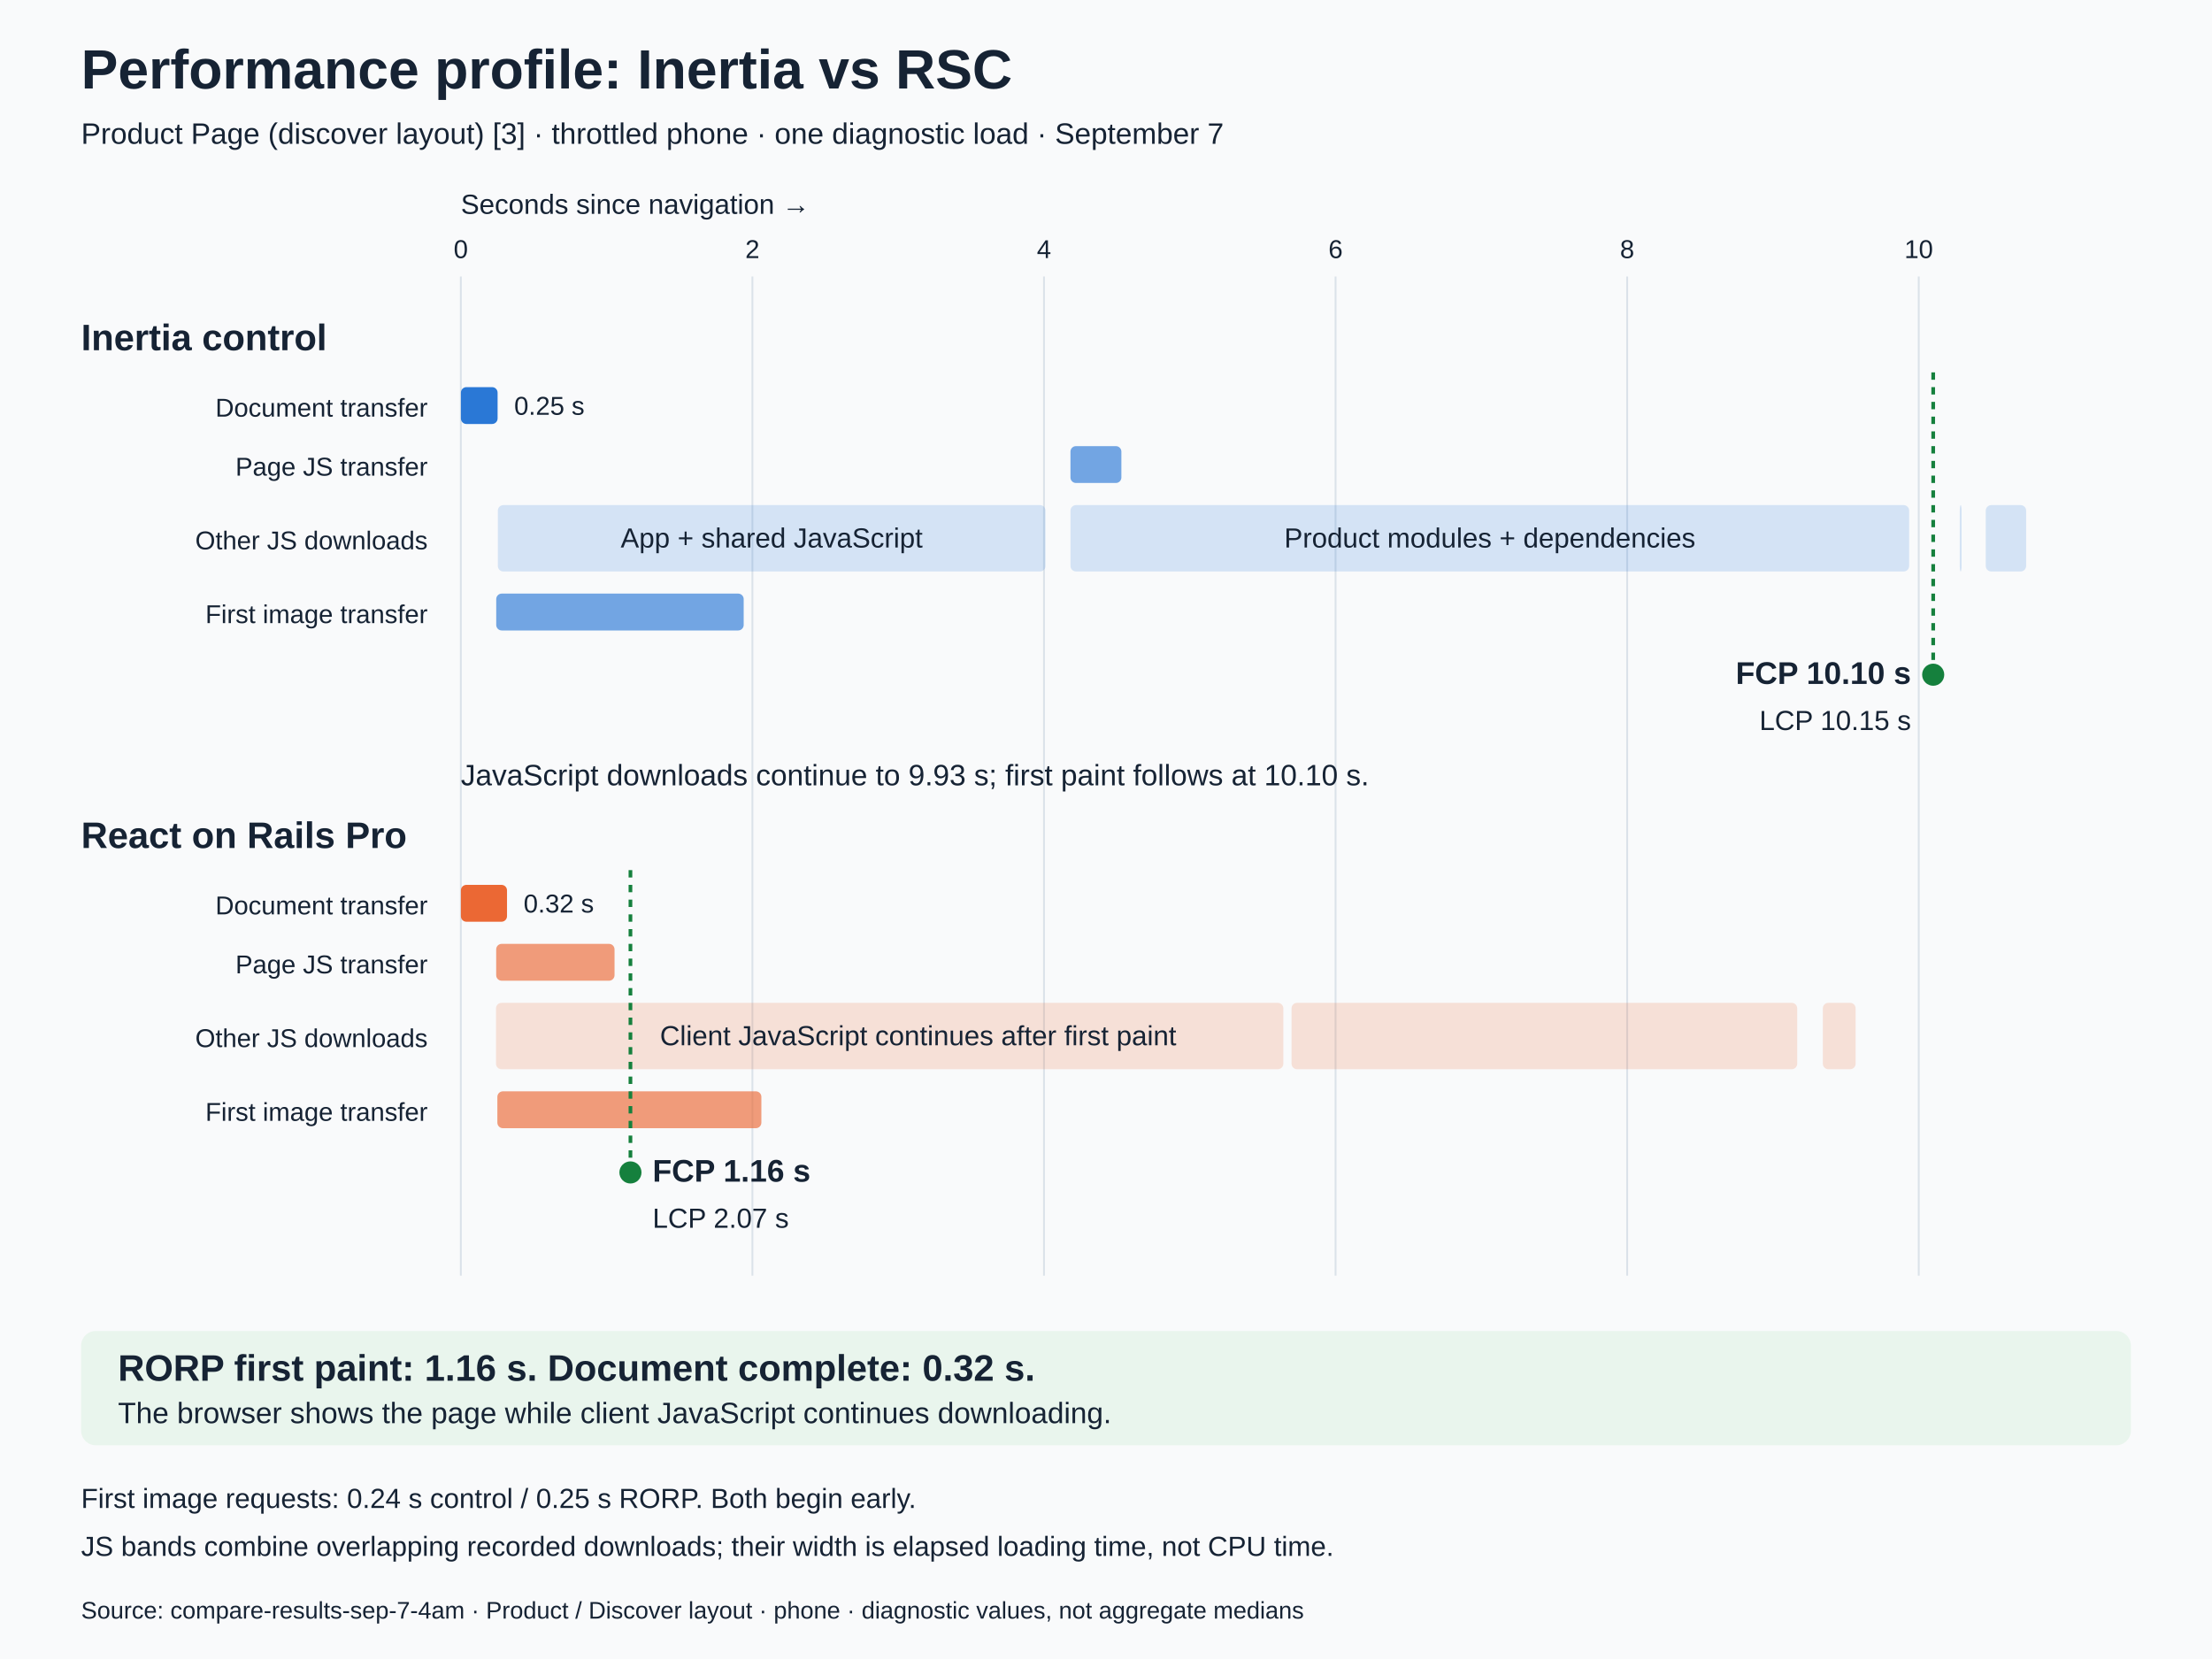
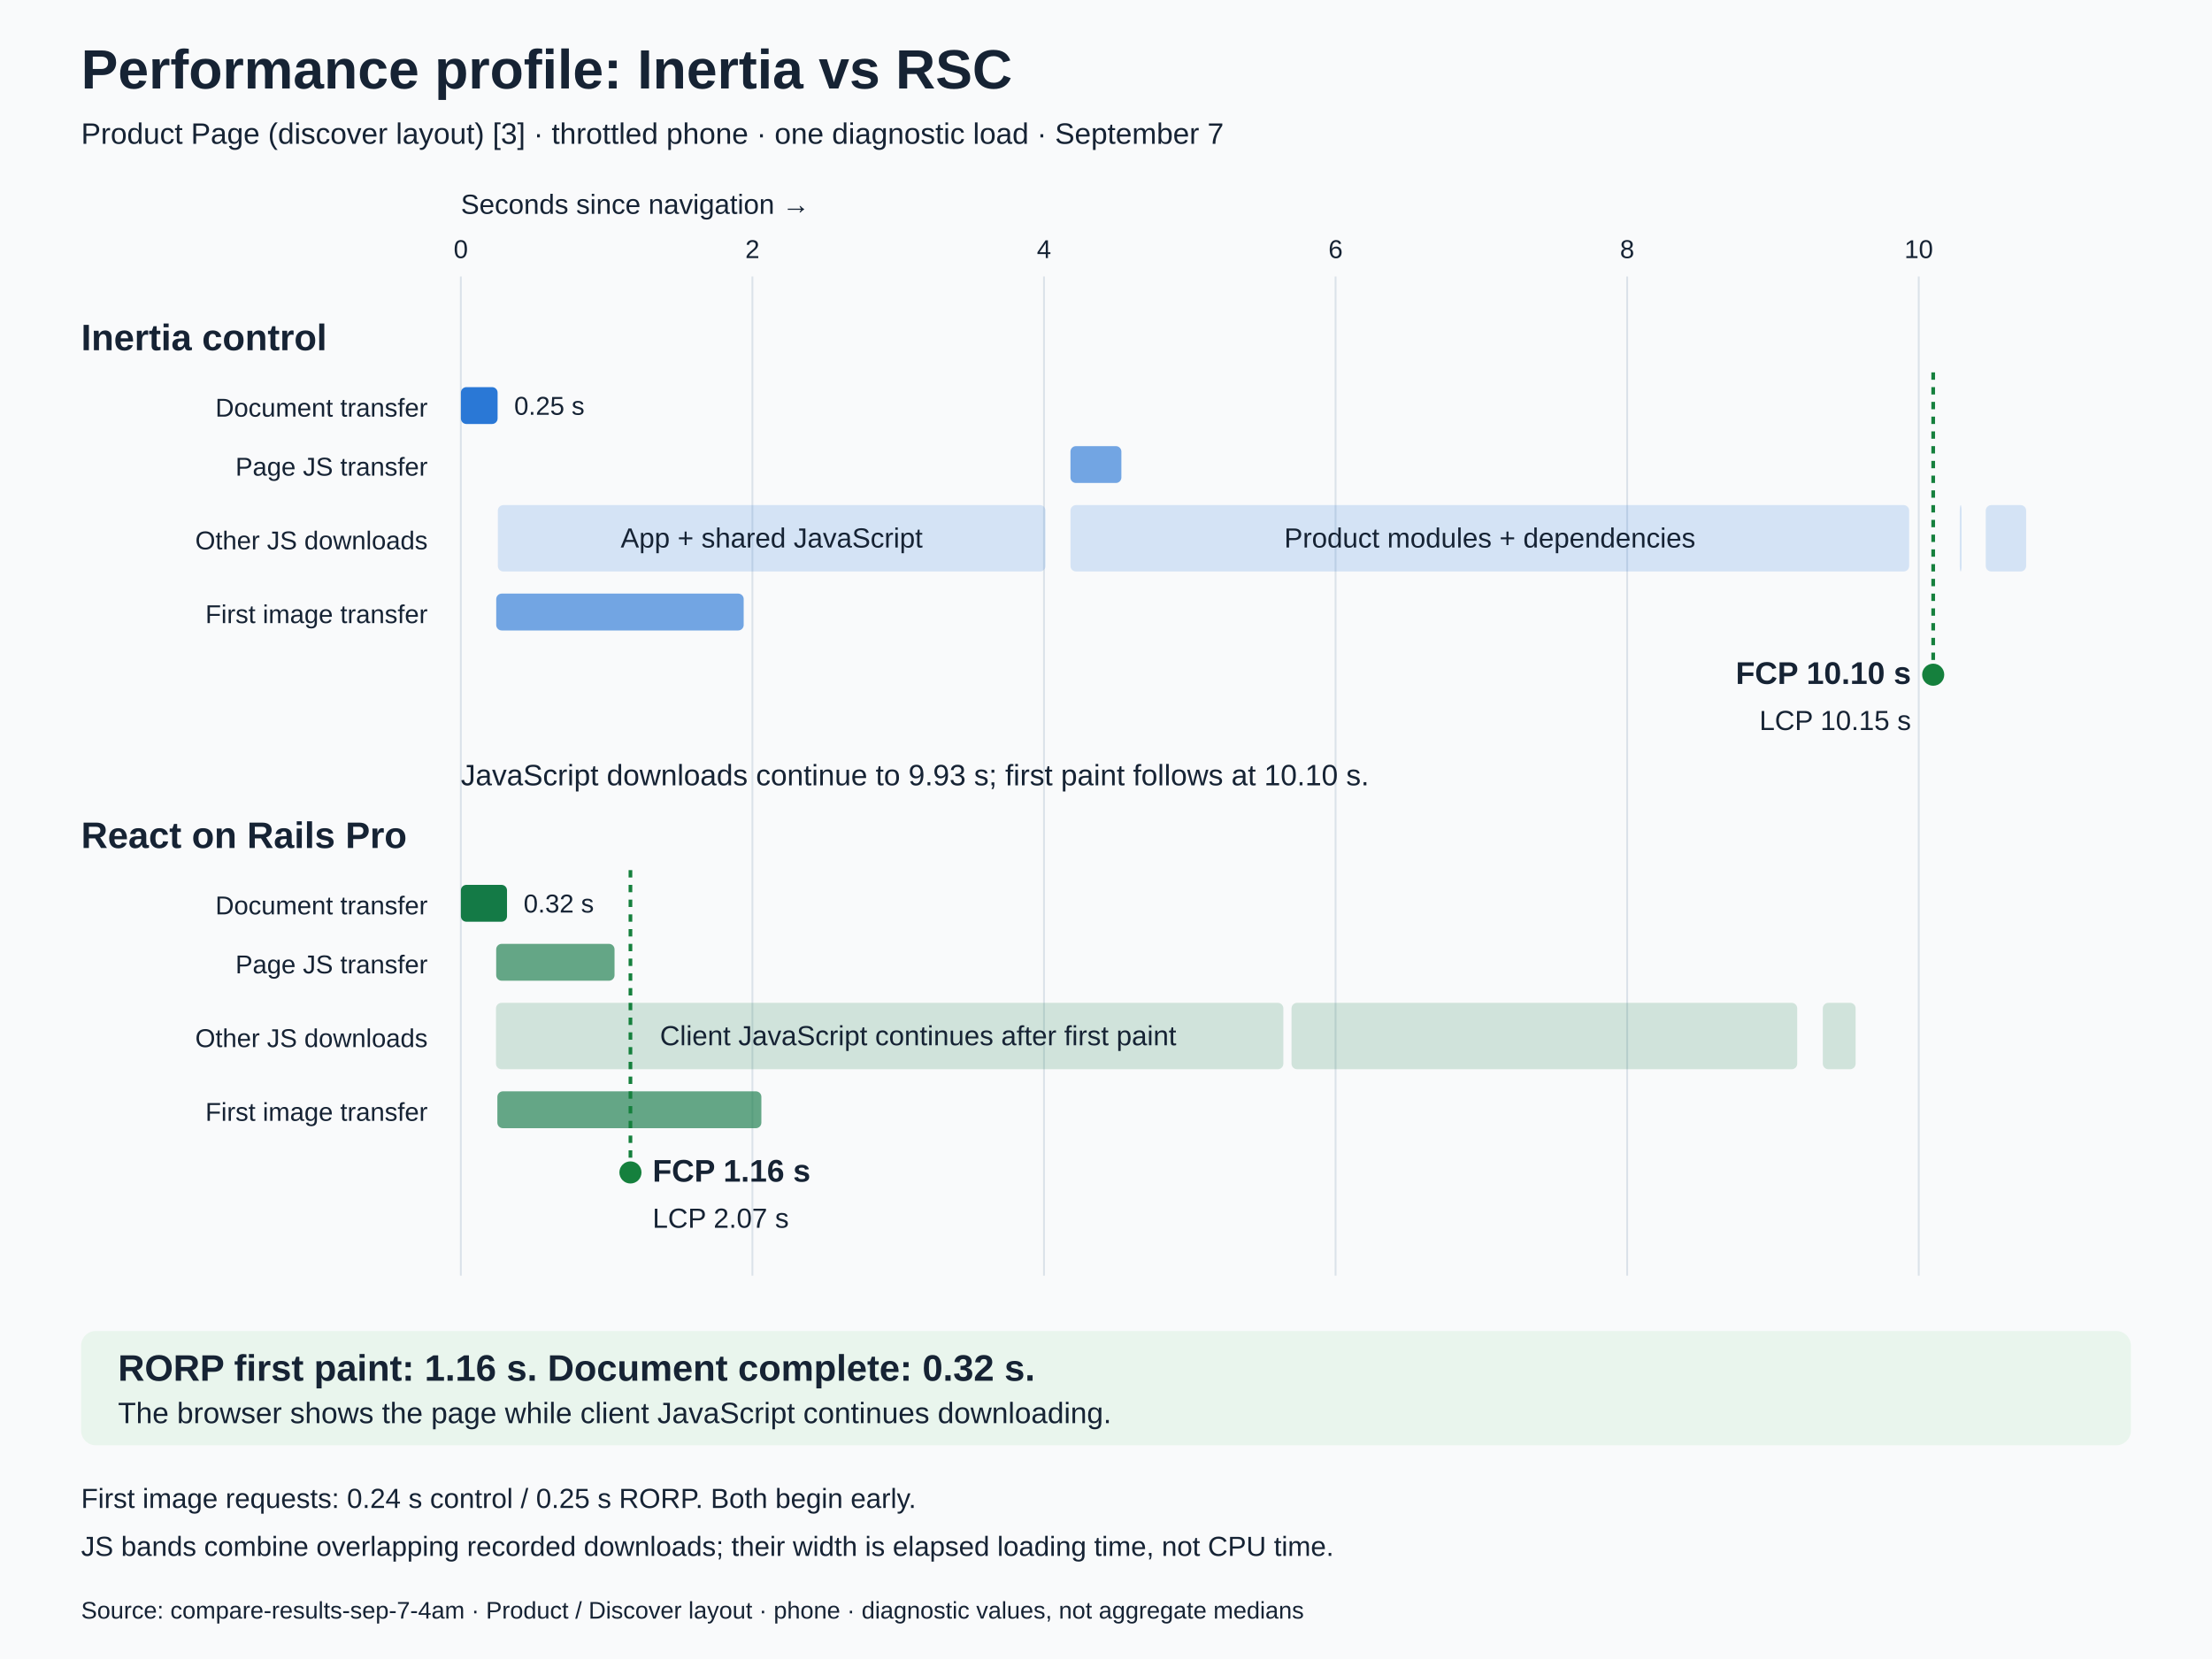
<svg xmlns="http://www.w3.org/2000/svg" width="1200" height="900" aria-labelledby="title description" font-family="Arial,Helvetica,sans-serif">
  <path fill="#f9fafb" d="M0 0h1200v900H0z" />
  <text x="44" y="48" fill="#162334" font-size="30" font-weight="700">Performance profile: Inertia vs RSC</text>
  <text x="44" y="78" fill="#162334" font-size="16">Product Page (discover layout) [3] · throttled phone · one diagnostic load · September 7</text>
  <text x="250" y="116" fill="#162334" font-size="15">Seconds since navigation →</text>
  <path stroke="#dbe2e9" d="M250 150v542" />
  <text x="250" y="140" fill="#162334" font-size="14" text-anchor="middle">0</text>
  <path stroke="#dbe2e9" d="M408.182 150v542" />
  <text x="408.182" y="140" fill="#162334" font-size="14" text-anchor="middle">2</text>
  <path stroke="#dbe2e9" d="M566.364 150v542" />
  <text x="566.364" y="140" fill="#162334" font-size="14" text-anchor="middle">4</text>
  <path stroke="#dbe2e9" d="M724.545 150v542" />
  <text x="724.545" y="140" fill="#162334" font-size="14" text-anchor="middle">6</text>
  <path stroke="#dbe2e9" d="M882.727 150v542" />
  <text x="882.727" y="140" fill="#162334" font-size="14" text-anchor="middle">8</text>
  <path stroke="#dbe2e9" d="M1040.909 150v542" />
  <text x="1040.909" y="140" fill="#162334" font-size="14" text-anchor="middle">10</text>
  <text x="44" y="190" fill="#162334" font-size="20" font-weight="700">Inertia control</text>
  <text x="232" y="226" fill="#162334" font-size="14" text-anchor="end">Document transfer</text>
  <rect width="19.91" height="20" x="250.033" y="210" fill="#2a78d6" rx="3" />
  <text x="232" y="258" fill="#162334" font-size="14" text-anchor="end">Page JS transfer</text>
  <rect width="27.628" height="20" x="580.717" y="242" fill="#2a78d6" opacity=".65" rx="3" />
  <text x="232" y="338" fill="#162334" font-size="14" text-anchor="end">First image transfer</text>
  <rect width="134.247" height="20" x="269.2" y="322" fill="#2a78d6" opacity=".65" rx="3" />
  <text x="232" y="298" fill="#162334" font-size="14" text-anchor="end">Other JS downloads</text>
  <rect width="297.104" height="36" x="270.081" y="274" fill="#2a78d6" opacity=".18" rx="3" />
  <rect width="454.964" height="36" x="580.74" y="274" fill="#2a78d6" opacity=".18" rx="3" />
  <rect width="1" height="36" x="1063.159" y="274" fill="#2a78d6" opacity=".18" rx="3" />
  <rect width="21.897" height="36" x="1077.267" y="274" fill="#2a78d6" opacity=".18" rx="3" />
  <text x="418.633" y="297" fill="#162334" font-size="15" text-anchor="middle">App + shared JavaScript</text>
  <text x="808.222" y="297" fill="#162334" font-size="15" text-anchor="middle">Product modules + dependencies</text>
  <text x="250" y="426" fill="#162334" font-size="16">JavaScript downloads continue to 9.93 s; first paint follows at 10.10 s.</text>
  <path stroke="#15803d" stroke-dasharray="4 4" stroke-width="2" d="M1048.75 202v164" />
  <circle cx="1048.75" cy="366" r="6" fill="#15803d" />
  <text x="1036.75" y="371" fill="#162334" font-size="17" font-weight="700" text-anchor="end">FCP 10.10 s</text>
  <text x="1036.75" y="396" fill="#162334" font-size="15" text-anchor="end">LCP 10.15 s</text>
  <text x="278.943" y="225" fill="#162334" font-size="14">0.25 s</text>
  <text x="44" y="460" fill="#162334" font-size="20" font-weight="700">React on Rails Pro</text>
  <text x="232" y="496" fill="#162334" font-size="14" text-anchor="end">Document transfer</text>
-   <rect width="25.029" height="20" x="250.024" y="480" fill="#eb6834" rx="3" />
+   <rect width="25.029" height="20" x="250.024" y="480" fill="#147a46" rx="3" />
  <text x="232" y="528" fill="#162334" font-size="14" text-anchor="end">Page JS transfer</text>
-   <rect width="64.203" height="20" x="269.177" y="512" fill="#eb6834" opacity=".65" rx="3" />
+   <rect width="64.203" height="20" x="269.177" y="512" fill="#147a46" opacity=".65" rx="3" />
  <text x="232" y="608" fill="#162334" font-size="14" text-anchor="end">First image transfer</text>
-   <rect width="143.217" height="20" x="269.821" y="592" fill="#eb6834" opacity=".65" rx="3" />
+   <rect width="143.217" height="20" x="269.821" y="592" fill="#147a46" opacity=".65" rx="3" />
  <text x="232" y="568" fill="#162334" font-size="14" text-anchor="end">Other JS downloads</text>
-   <rect width="427.124" height="36" x="269.078" y="544" fill="#eb6834" opacity=".18" rx="3" />
-   <rect width="274.321" height="36" x="700.66" y="544" fill="#eb6834" opacity=".18" rx="3" />
-   <rect width="17.791" height="36" x="988.876" y="544" fill="#eb6834" opacity=".18" rx="3" />
+   <rect width="427.124" height="36" x="269.078" y="544" fill="#147a46" opacity=".18" rx="3" />
+   <rect width="274.321" height="36" x="700.66" y="544" fill="#147a46" opacity=".18" rx="3" />
+   <rect width="17.791" height="36" x="988.876" y="544" fill="#147a46" opacity=".18" rx="3" />
  <text x="358.012" y="567" fill="#162334" font-size="15">Client JavaScript continues after first paint</text>
  <path stroke="#15803d" stroke-dasharray="4 4" stroke-width="2" d="M342.012 472v164" />
  <circle cx="342.012" cy="636" r="6" fill="#15803d" />
  <text x="354.012" y="641" fill="#162334" font-size="17" font-weight="700">FCP 1.16 s</text>
  <text x="354.012" y="666" fill="#162334" font-size="15">LCP 2.07 s</text>
  <text x="284.054" y="495" fill="#162334" font-size="14">0.32 s</text>
  <rect width="1112" height="62" x="44" y="722" fill="#e9f5ed" rx="8" />
  <text x="64" y="749" fill="#162334" font-size="20" font-weight="700">RORP first paint: 1.16 s. Document complete: 0.32 s.</text>
  <text x="64" y="772" fill="#162334" font-size="16">The browser shows the page while client JavaScript continues downloading.</text>
  <text x="44" y="818" fill="#162334" font-size="15">First image requests: 0.24 s control / 0.25 s RORP. Both begin early.</text>
  <text x="44" y="844" fill="#162334" font-size="15">JS bands combine overlapping recorded downloads; their width is elapsed loading time, not CPU time.</text>
  <text x="44" y="878" fill="#162334" font-size="13">Source: compare-results-sep-7-4am · Product / Discover layout · phone · diagnostic values, not aggregate medians</text>
</svg>
